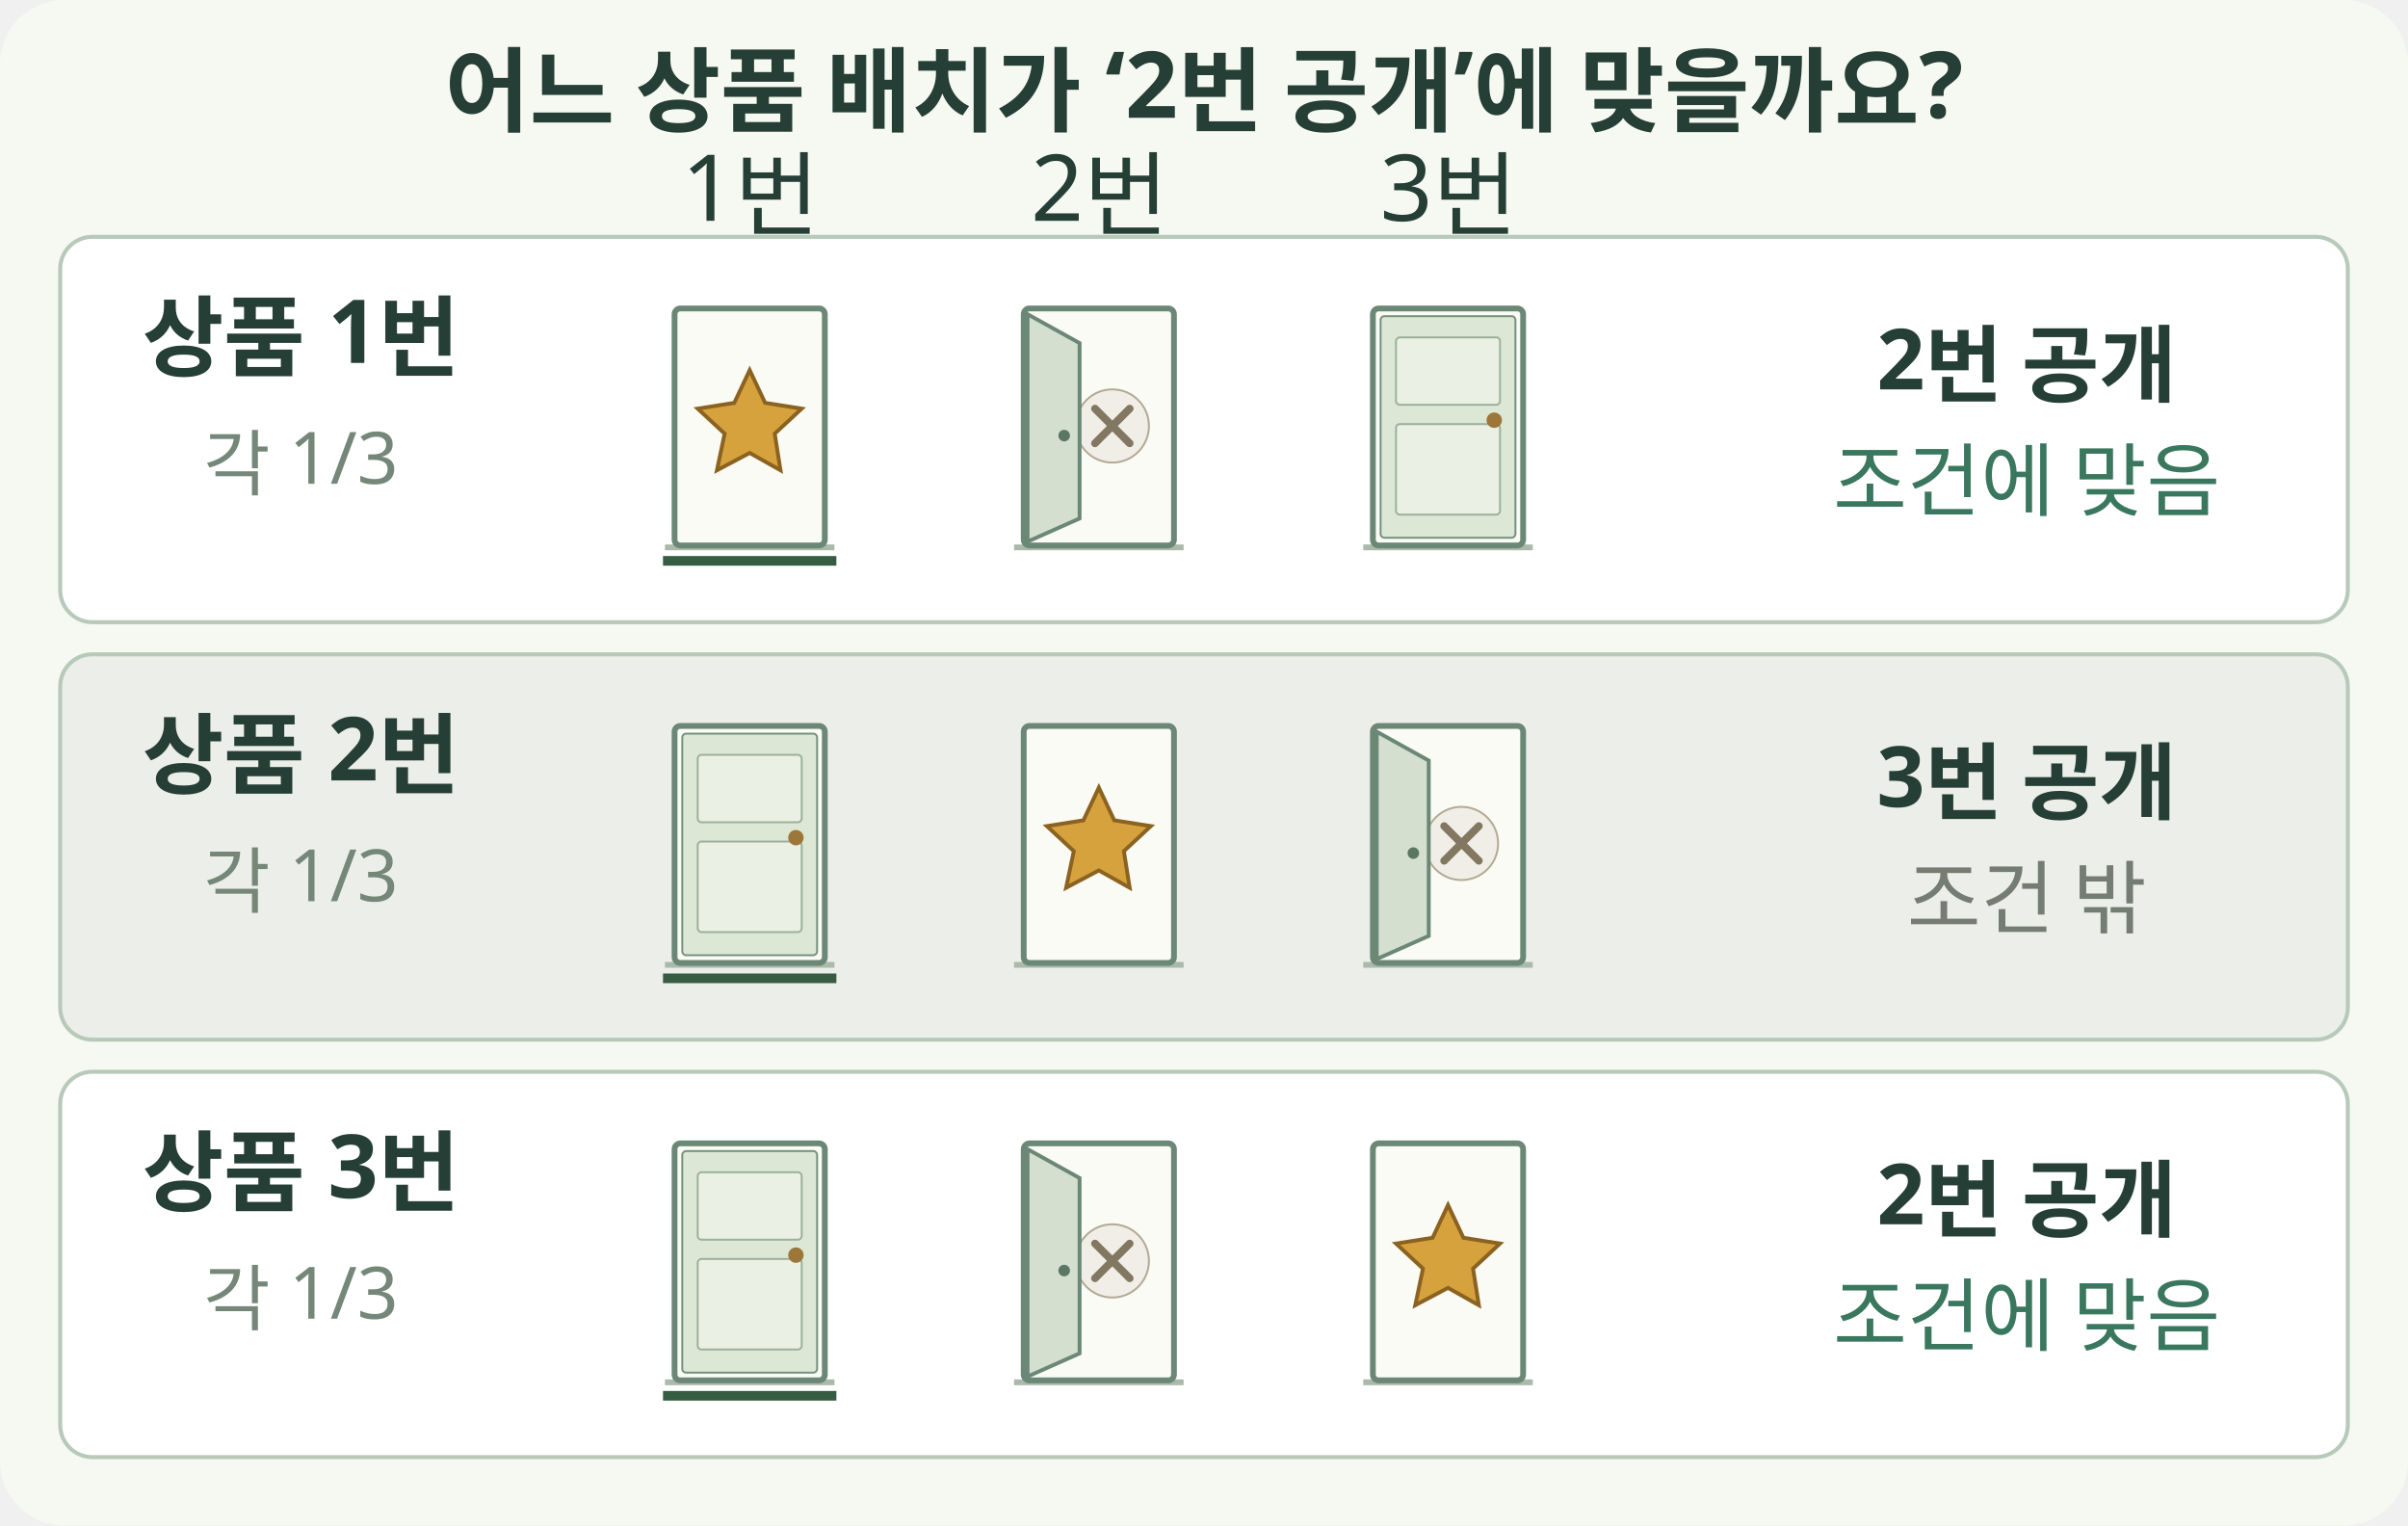
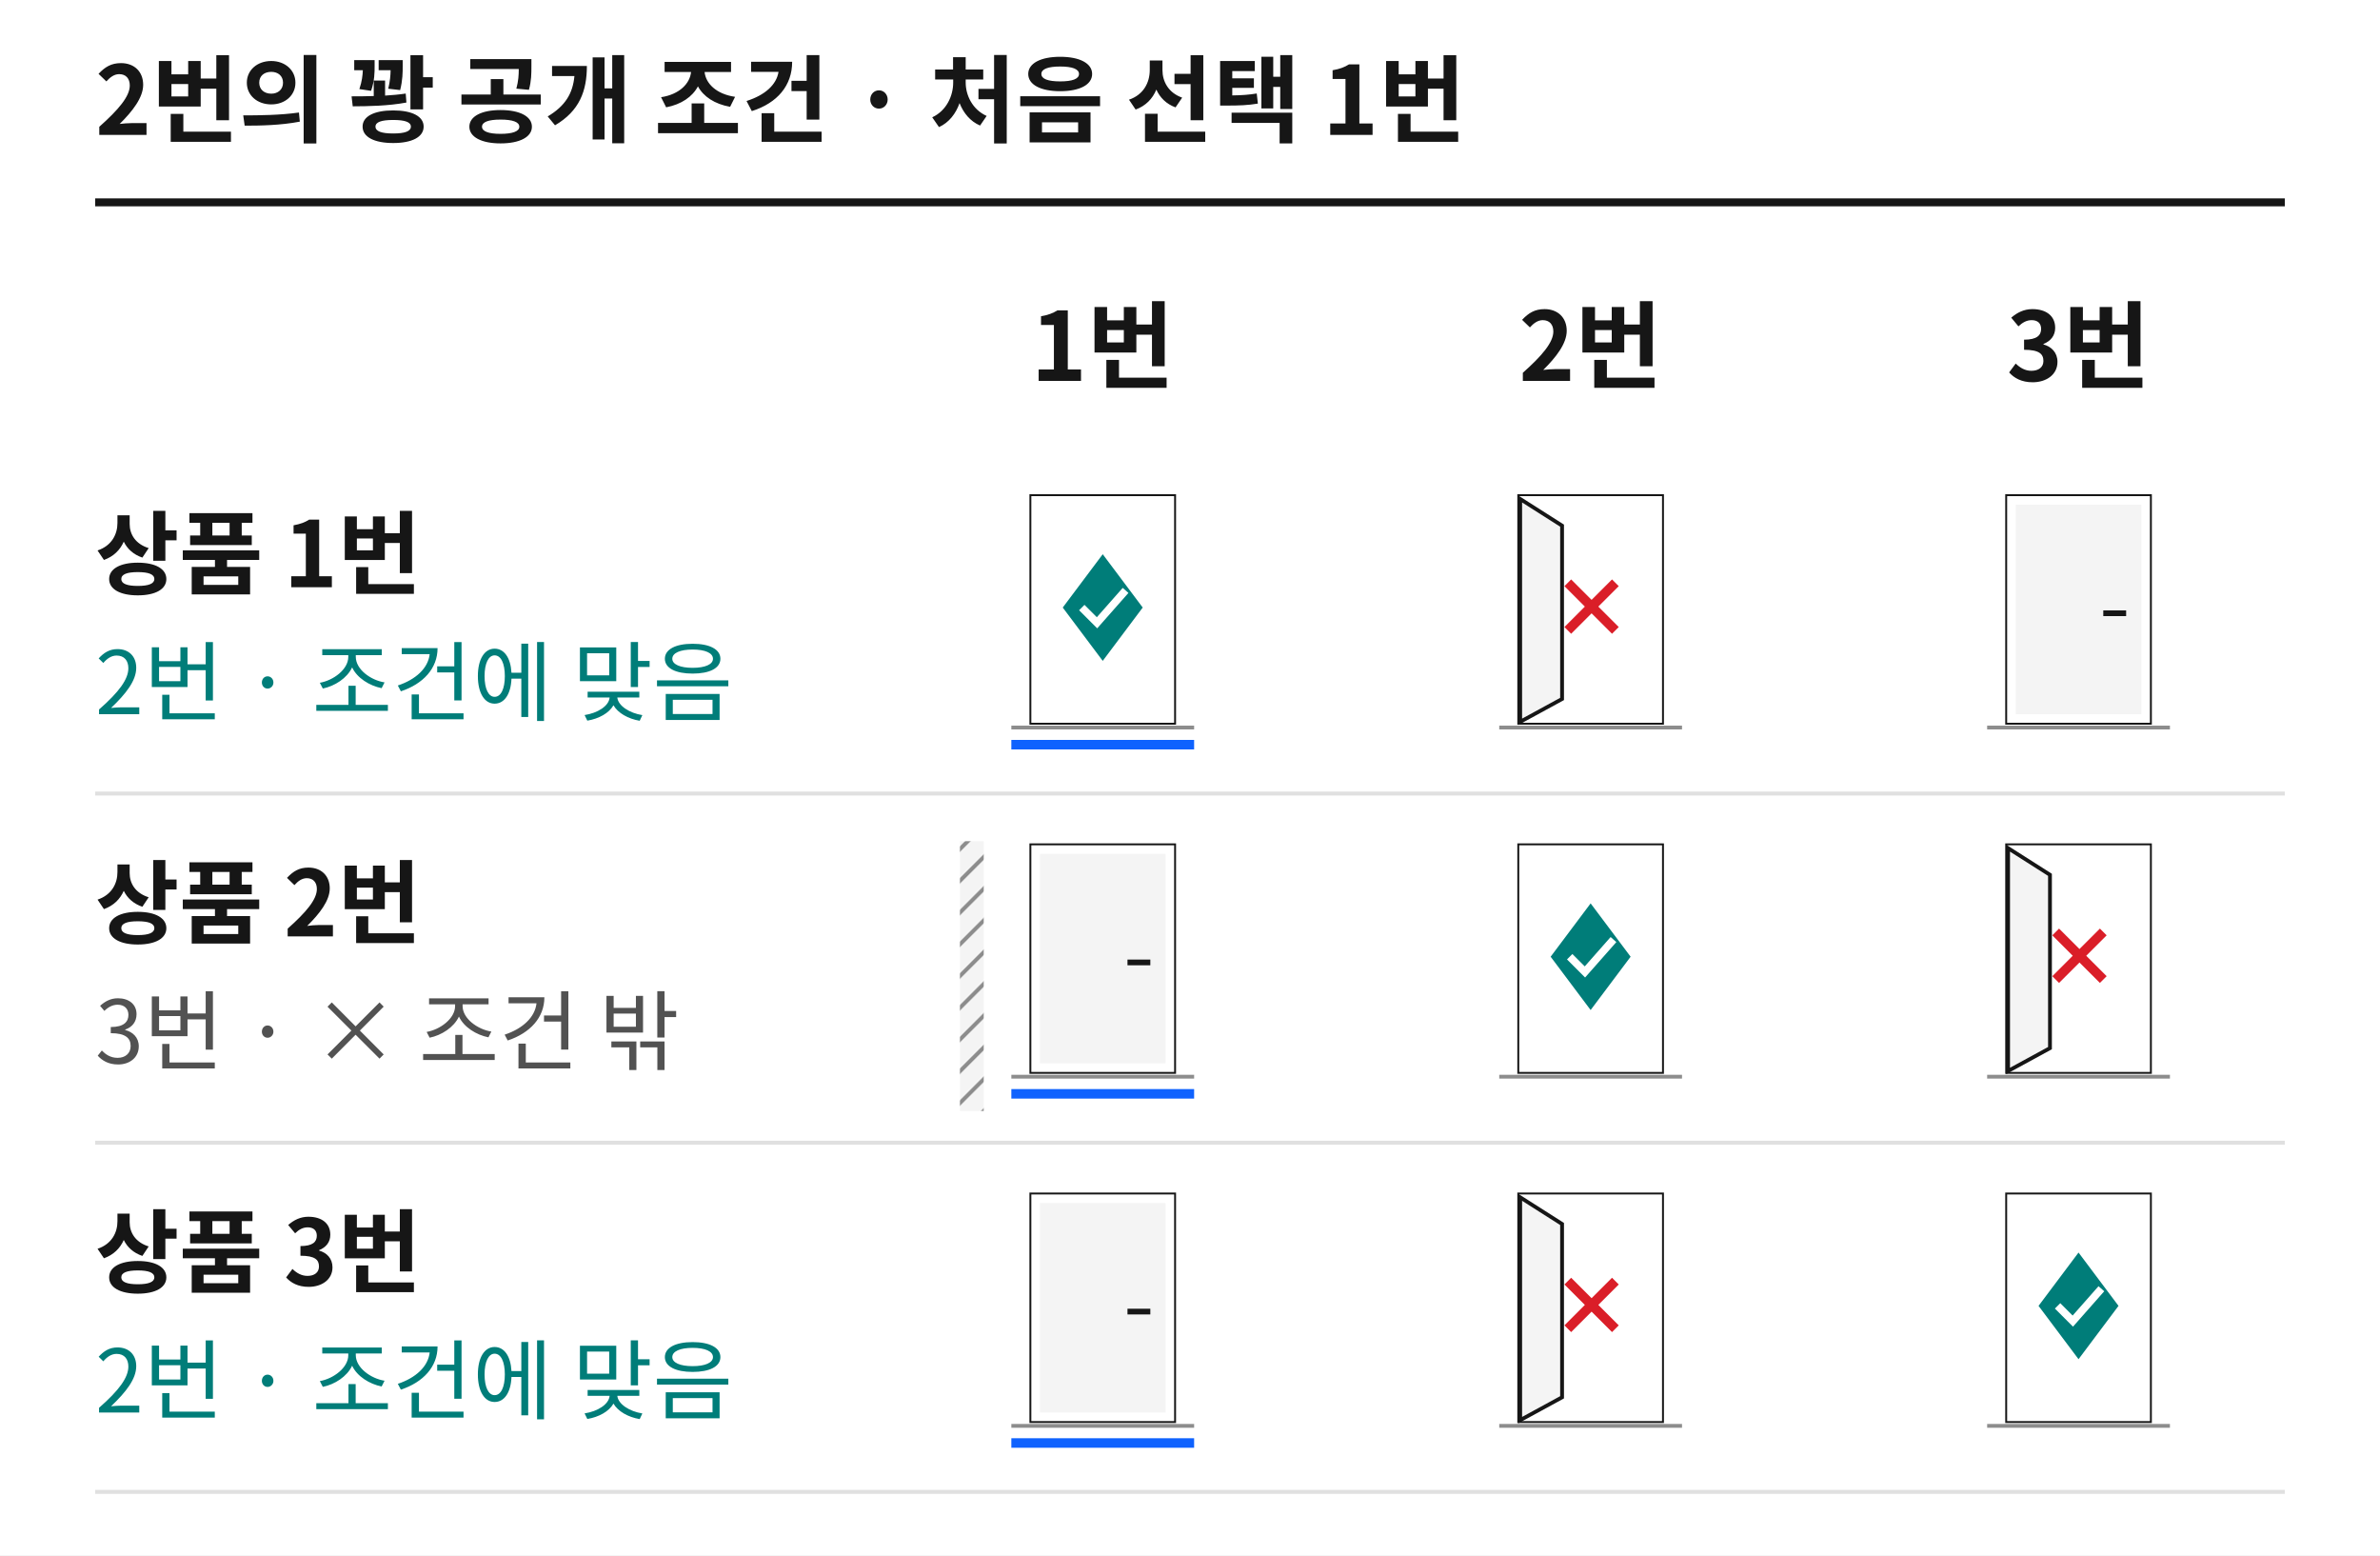
- <svg xmlns="http://www.w3.org/2000/svg" viewBox="0 0 600 380" role="img" aria-labelledby="title desc">
-   <rect width="600" height="380" rx="16" fill="#f6f9f2" />
-   <g font-family="system-ui,Malgun Gothic,sans-serif">
-     <text x="300" y="31" text-anchor="middle" font-size="23" fill="#263f36" font-weight="700">어느 상품 배치가 ‘2번 공개’에 맞을까요?</text>
-     <text x="187" y="55" text-anchor="middle" font-size="23" fill="#263f36" font-weight="400">1번</text>
-     <text x="274" y="55" text-anchor="middle" font-size="23" fill="#263f36" font-weight="400">2번</text>
-     <text x="361" y="55" text-anchor="middle" font-size="23" fill="#263f36" font-weight="400">3번</text>
-     <rect x="15" y="59" width="570" height="96" rx="8" fill="#fff" stroke="#b7cab9" />
-     <text x="75" y="92" text-anchor="middle" font-size="22" fill="#263f36" font-weight="700">상품 1번</text>
-     <text x="75" y="122" text-anchor="middle" font-size="18" fill="#748778" font-weight="400">각 1/3</text>
-     <g transform="translate(158 73) scale(0.48)">
-       <path d="M16 132h88" stroke="#a9b9aa" stroke-width="3" />
-       <rect x="21" y="8" width="78" height="123" rx="3" fill="#f9fbf4" stroke="#6b8776" stroke-width="3" />
-       <path d="M60 40l8 17 19 3-14 13 3 19-16-9-17 9 4-19-14-13 19-3z" fill="#d5a23d" stroke="#8b6220" stroke-width="2" />
-       <path d="M15 139h90" stroke="#365c42" stroke-width="5" />
+ <svg xmlns="http://www.w3.org/2000/svg" viewBox="0 0 600 392" role="img" aria-labelledby="title desc">
+   <defs>
+     <pattern id="hatch" width="8" height="8" patternUnits="userSpaceOnUse">
+       <rect width="8" height="8" fill="#f4f4f4" />
+       <path d="M-2 2L2-2M0 8L8 0M6 10L10 6" stroke="#8d8d8d" stroke-width="1" />
+     </pattern>
+     <marker id="arrow" viewBox="0 0 10 10" refX="9" refY="5" markerWidth="6" markerHeight="6" orient="auto">
+       <path d="M0 0L10 5L0 10Z" fill="#0f62fe" />
+     </marker>
+   </defs>
+   <rect width="600" height="392" fill="#fff" />
+   <g font-family="IBM Plex Sans,Noto Sans KR,Noto Sans CJK KR,system-ui,sans-serif" fill="#161616">
+     <text x="24" y="34" font-size="24" fill="#161616" text-anchor="start" font-weight="600">2번의 꽝 공개 조건 · 처음 선택 1번</text>
+     <path d="M24 51H576" stroke="#161616" stroke-width="2" />
+     <text x="278" y="96" font-size="24" fill="#161616" text-anchor="middle" font-weight="600">1번</text>
+     <text x="401" y="96" font-size="24" fill="#161616" text-anchor="middle" font-weight="600">2번</text>
+     <text x="524" y="96" font-size="24" fill="#161616" text-anchor="middle" font-weight="600">3번</text>
+     <text x="24" y="148" font-size="23" fill="#161616" text-anchor="start" font-weight="600">상품 1번</text>
+     <text x="24" y="180" font-size="22" fill="#007d79" text-anchor="start" font-weight="400">2번 · 조건에 맞음</text>
+     <g transform="translate(249.2 120) scale(0.48)">
+       <rect x="22" y="10" width="76" height="120" fill="#ffffff" stroke="#161616" />
+       <path d="M60 41l21 28-21 28-21-28z" fill="#007d79" />
+       <path d="M49 69l8 8 15-17" fill="none" stroke="#fff" stroke-width="4" />
+       <path d="M12 132H108" stroke="#8d8d8d" stroke-width="2" />
+       <path d="M12 141H108" stroke="#0f62fe" stroke-width="5" />
    </g>
-     <g transform="translate(245 73) scale(0.48)">
-       <path d="M16 132h88" stroke="#a9b9aa" stroke-width="3" />
-       <rect x="21" y="8" width="78" height="123" rx="3" fill="#f9fbf4" stroke="#6b8776" stroke-width="3" />
-       <circle cx="67" cy="69" r="19" fill="#f1eee7" stroke="#b2a995" />
-       <path d="M58 60l18 18m0-18L58 78" stroke="#827861" stroke-width="4" stroke-linecap="round" />
-       <path d="M23 11l27 15v91l-27 12z" fill="#d5dfcf" stroke="#6b8776" stroke-width="2" />
-       <circle cx="42" cy="74" r="3" fill="#597763" />
+     <g transform="translate(372.2 120) scale(0.48)">
+       <rect x="22" y="10" width="76" height="120" fill="#ffffff" stroke="#161616" />
+       <path d="M48 56l25 25m0-25L48 81" stroke="#da1e28" stroke-width="5" />
+       <path d="M23 12l22 14v91l-22 12z" fill="#f4f4f4" stroke="#161616" stroke-width="2" />
+       <path d="M12 132H108" stroke="#8d8d8d" stroke-width="2" />
    </g>
-     <g transform="translate(332 73) scale(0.48)">
-       <path d="M16 132h88" stroke="#a9b9aa" stroke-width="3" />
-       <rect x="21" y="8" width="78" height="123" rx="3" fill="#f9fbf4" stroke="#6b8776" stroke-width="3" />
-       <rect x="25" y="12" width="70" height="115" rx="2" fill="#dce7d6" stroke="#75917d" />
-       <rect x="33" y="23" width="54" height="35" rx="2" fill="#eaf0e4" stroke="#9db09a" />
-       <rect x="33" y="68" width="54" height="47" rx="2" fill="#eaf0e4" stroke="#9db09a" />
-       <circle cx="84" cy="66" r="4" fill="#9c7739" />
+     <g transform="translate(495.2 120) scale(0.48)">
+       <rect x="22" y="10" width="76" height="120" fill="#ffffff" stroke="#161616" />
+       <rect x="27" y="15" width="66" height="110" fill="#f4f4f4" />
+       <path d="M73 72H85" stroke="#161616" stroke-width="3" />
+       <path d="M12 132H108" stroke="#8d8d8d" stroke-width="2" />
    </g>
-     <text x="505" y="97" text-anchor="middle" font-size="21" fill="#263f36" font-weight="700">2번 공개</text>
-     <text x="505" y="127" text-anchor="middle" font-size="20" fill="#39775e" font-weight="400">조건에 맞음</text>
-     <rect x="15" y="163" width="570" height="96" rx="8" fill="#eceee9" stroke="#b7cab9" />
-     <text x="75" y="196" text-anchor="middle" font-size="22" fill="#263f36" font-weight="700">상품 2번</text>
-     <text x="75" y="226" text-anchor="middle" font-size="18" fill="#748778" font-weight="400">각 1/3</text>
-     <g transform="translate(158 177) scale(0.48)">
-       <path d="M16 132h88" stroke="#a9b9aa" stroke-width="3" />
-       <rect x="21" y="8" width="78" height="123" rx="3" fill="#f9fbf4" stroke="#6b8776" stroke-width="3" />
-       <rect x="25" y="12" width="70" height="115" rx="2" fill="#dce7d6" stroke="#75917d" />
-       <rect x="33" y="23" width="54" height="35" rx="2" fill="#eaf0e4" stroke="#9db09a" />
-       <rect x="33" y="68" width="54" height="47" rx="2" fill="#eaf0e4" stroke="#9db09a" />
-       <circle cx="84" cy="66" r="4" fill="#9c7739" />
-       <path d="M15 139h90" stroke="#365c42" stroke-width="5" />
+     <path d="M24 200H576" stroke="#e0e0e0" stroke-width="1" />
+     <text x="24" y="236" font-size="23" fill="#161616" text-anchor="start" font-weight="600">상품 2번</text>
+     <text x="24" y="268" font-size="22" fill="#525252" text-anchor="start" font-weight="400">3번 · × 조건 밖</text>
+     <rect x="242" y="212" width="6" height="68" fill="url(#hatch)" />
+     <g transform="translate(249.2 208) scale(0.48)">
+       <rect x="22" y="10" width="76" height="120" fill="#ffffff" stroke="#161616" />
+       <rect x="27" y="15" width="66" height="110" fill="#f4f4f4" />
+       <path d="M73 72H85" stroke="#161616" stroke-width="3" />
+       <path d="M12 132H108" stroke="#8d8d8d" stroke-width="2" />
+       <path d="M12 141H108" stroke="#0f62fe" stroke-width="5" />
    </g>
-     <g transform="translate(245 177) scale(0.48)">
-       <path d="M16 132h88" stroke="#a9b9aa" stroke-width="3" />
-       <rect x="21" y="8" width="78" height="123" rx="3" fill="#f9fbf4" stroke="#6b8776" stroke-width="3" />
-       <path d="M60 40l8 17 19 3-14 13 3 19-16-9-17 9 4-19-14-13 19-3z" fill="#d5a23d" stroke="#8b6220" stroke-width="2" />
+     <g transform="translate(372.2 208) scale(0.48)">
+       <rect x="22" y="10" width="76" height="120" fill="#ffffff" stroke="#161616" />
+       <path d="M60 41l21 28-21 28-21-28z" fill="#007d79" />
+       <path d="M49 69l8 8 15-17" fill="none" stroke="#fff" stroke-width="4" />
+       <path d="M12 132H108" stroke="#8d8d8d" stroke-width="2" />
    </g>
-     <g transform="translate(332 177) scale(0.48)">
-       <path d="M16 132h88" stroke="#a9b9aa" stroke-width="3" />
-       <rect x="21" y="8" width="78" height="123" rx="3" fill="#f9fbf4" stroke="#6b8776" stroke-width="3" />
-       <circle cx="67" cy="69" r="19" fill="#f1eee7" stroke="#b2a995" />
-       <path d="M58 60l18 18m0-18L58 78" stroke="#827861" stroke-width="4" stroke-linecap="round" />
-       <path d="M23 11l27 15v91l-27 12z" fill="#d5dfcf" stroke="#6b8776" stroke-width="2" />
-       <circle cx="42" cy="74" r="3" fill="#597763" />
+     <g transform="translate(495.2 208) scale(0.48)">
+       <rect x="22" y="10" width="76" height="120" fill="#ffffff" stroke="#161616" />
+       <path d="M48 56l25 25m0-25L48 81" stroke="#da1e28" stroke-width="5" />
+       <path d="M23 12l22 14v91l-22 12z" fill="#f4f4f4" stroke="#161616" stroke-width="2" />
+       <path d="M12 132H108" stroke="#8d8d8d" stroke-width="2" />
    </g>
-     <text x="505" y="201" text-anchor="middle" font-size="21" fill="#263f36" font-weight="700">3번 공개</text>
-     <text x="505" y="231" text-anchor="middle" font-size="20" fill="#747c74" font-weight="400">조건 밖</text>
-     <rect x="15" y="267" width="570" height="96" rx="8" fill="#fff" stroke="#b7cab9" />
-     <text x="75" y="300" text-anchor="middle" font-size="22" fill="#263f36" font-weight="700">상품 3번</text>
-     <text x="75" y="330" text-anchor="middle" font-size="18" fill="#748778" font-weight="400">각 1/3</text>
-     <g transform="translate(158 281) scale(0.48)">
-       <path d="M16 132h88" stroke="#a9b9aa" stroke-width="3" />
-       <rect x="21" y="8" width="78" height="123" rx="3" fill="#f9fbf4" stroke="#6b8776" stroke-width="3" />
-       <rect x="25" y="12" width="70" height="115" rx="2" fill="#dce7d6" stroke="#75917d" />
-       <rect x="33" y="23" width="54" height="35" rx="2" fill="#eaf0e4" stroke="#9db09a" />
-       <rect x="33" y="68" width="54" height="47" rx="2" fill="#eaf0e4" stroke="#9db09a" />
-       <circle cx="84" cy="66" r="4" fill="#9c7739" />
-       <path d="M15 139h90" stroke="#365c42" stroke-width="5" />
+     <path d="M24 288H576" stroke="#e0e0e0" stroke-width="1" />
+     <text x="24" y="324" font-size="23" fill="#161616" text-anchor="start" font-weight="600">상품 3번</text>
+     <text x="24" y="356" font-size="22" fill="#007d79" text-anchor="start" font-weight="400">2번 · 조건에 맞음</text>
+     <g transform="translate(249.2 296) scale(0.48)">
+       <rect x="22" y="10" width="76" height="120" fill="#ffffff" stroke="#161616" />
+       <rect x="27" y="15" width="66" height="110" fill="#f4f4f4" />
+       <path d="M73 72H85" stroke="#161616" stroke-width="3" />
+       <path d="M12 132H108" stroke="#8d8d8d" stroke-width="2" />
+       <path d="M12 141H108" stroke="#0f62fe" stroke-width="5" />
    </g>
-     <g transform="translate(245 281) scale(0.48)">
-       <path d="M16 132h88" stroke="#a9b9aa" stroke-width="3" />
-       <rect x="21" y="8" width="78" height="123" rx="3" fill="#f9fbf4" stroke="#6b8776" stroke-width="3" />
-       <circle cx="67" cy="69" r="19" fill="#f1eee7" stroke="#b2a995" />
-       <path d="M58 60l18 18m0-18L58 78" stroke="#827861" stroke-width="4" stroke-linecap="round" />
-       <path d="M23 11l27 15v91l-27 12z" fill="#d5dfcf" stroke="#6b8776" stroke-width="2" />
-       <circle cx="42" cy="74" r="3" fill="#597763" />
+     <g transform="translate(372.2 296) scale(0.48)">
+       <rect x="22" y="10" width="76" height="120" fill="#ffffff" stroke="#161616" />
+       <path d="M48 56l25 25m0-25L48 81" stroke="#da1e28" stroke-width="5" />
+       <path d="M23 12l22 14v91l-22 12z" fill="#f4f4f4" stroke="#161616" stroke-width="2" />
+       <path d="M12 132H108" stroke="#8d8d8d" stroke-width="2" />
    </g>
-     <g transform="translate(332 281) scale(0.48)">
-       <path d="M16 132h88" stroke="#a9b9aa" stroke-width="3" />
-       <rect x="21" y="8" width="78" height="123" rx="3" fill="#f9fbf4" stroke="#6b8776" stroke-width="3" />
-       <path d="M60 40l8 17 19 3-14 13 3 19-16-9-17 9 4-19-14-13 19-3z" fill="#d5a23d" stroke="#8b6220" stroke-width="2" />
+     <g transform="translate(495.2 296) scale(0.48)">
+       <rect x="22" y="10" width="76" height="120" fill="#ffffff" stroke="#161616" />
+       <path d="M60 41l21 28-21 28-21-28z" fill="#007d79" />
+       <path d="M49 69l8 8 15-17" fill="none" stroke="#fff" stroke-width="4" />
+       <path d="M12 132H108" stroke="#8d8d8d" stroke-width="2" />
    </g>
-     <text x="505" y="305" text-anchor="middle" font-size="21" fill="#263f36" font-weight="700">2번 공개</text>
-     <text x="505" y="335" text-anchor="middle" font-size="20" fill="#39775e" font-weight="400">조건에 맞음</text>
+     <path d="M24 376H576" stroke="#e0e0e0" stroke-width="1" />
  </g>
</svg>
